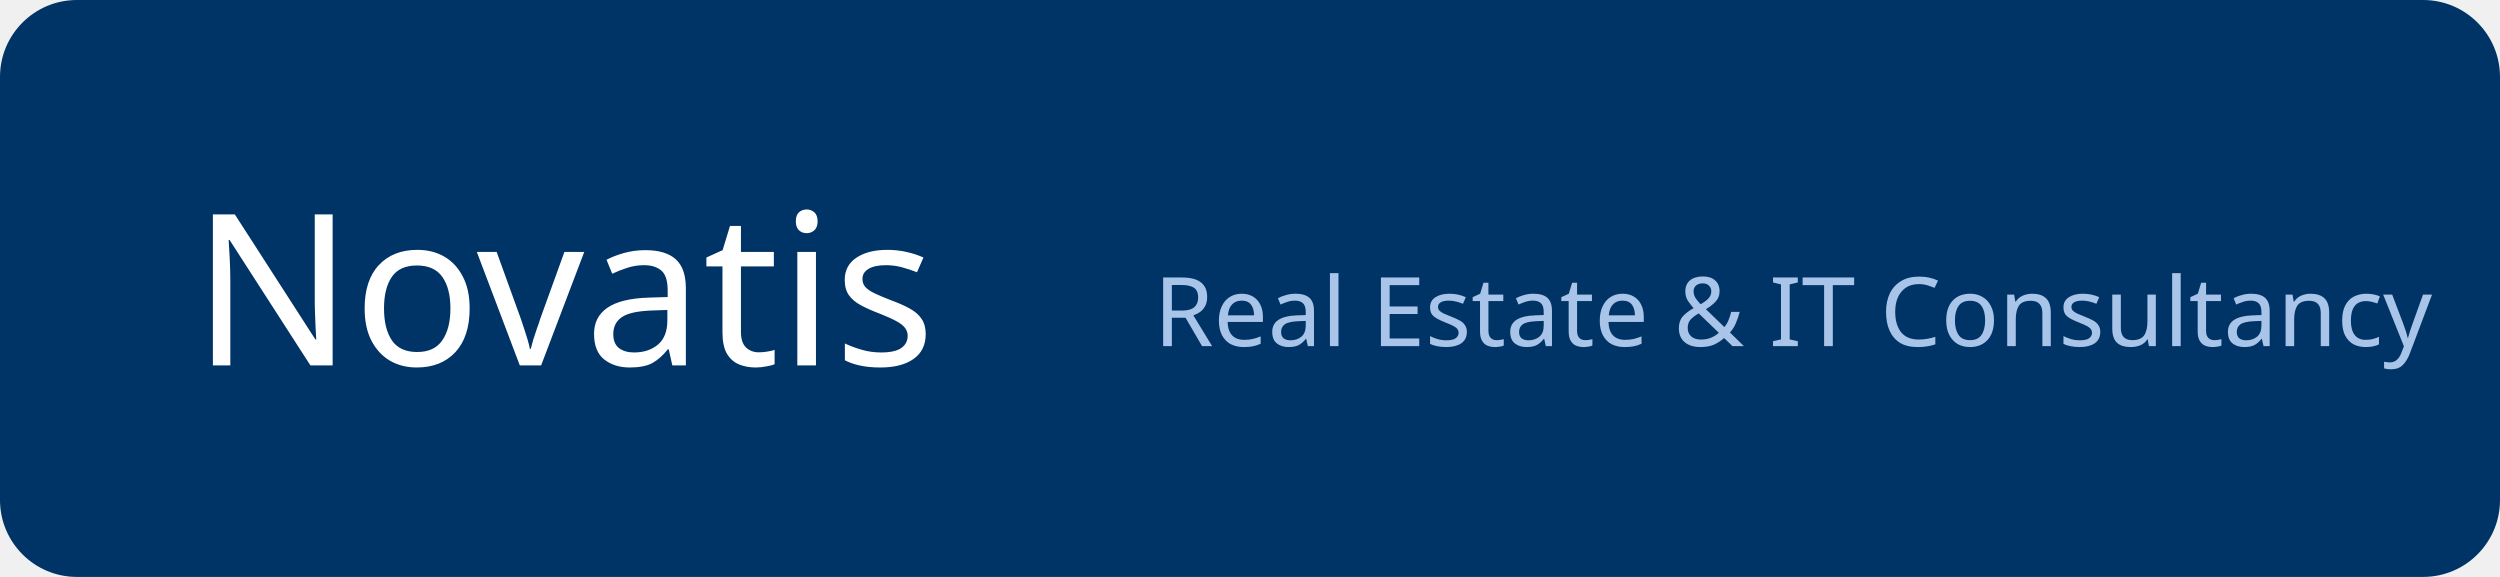
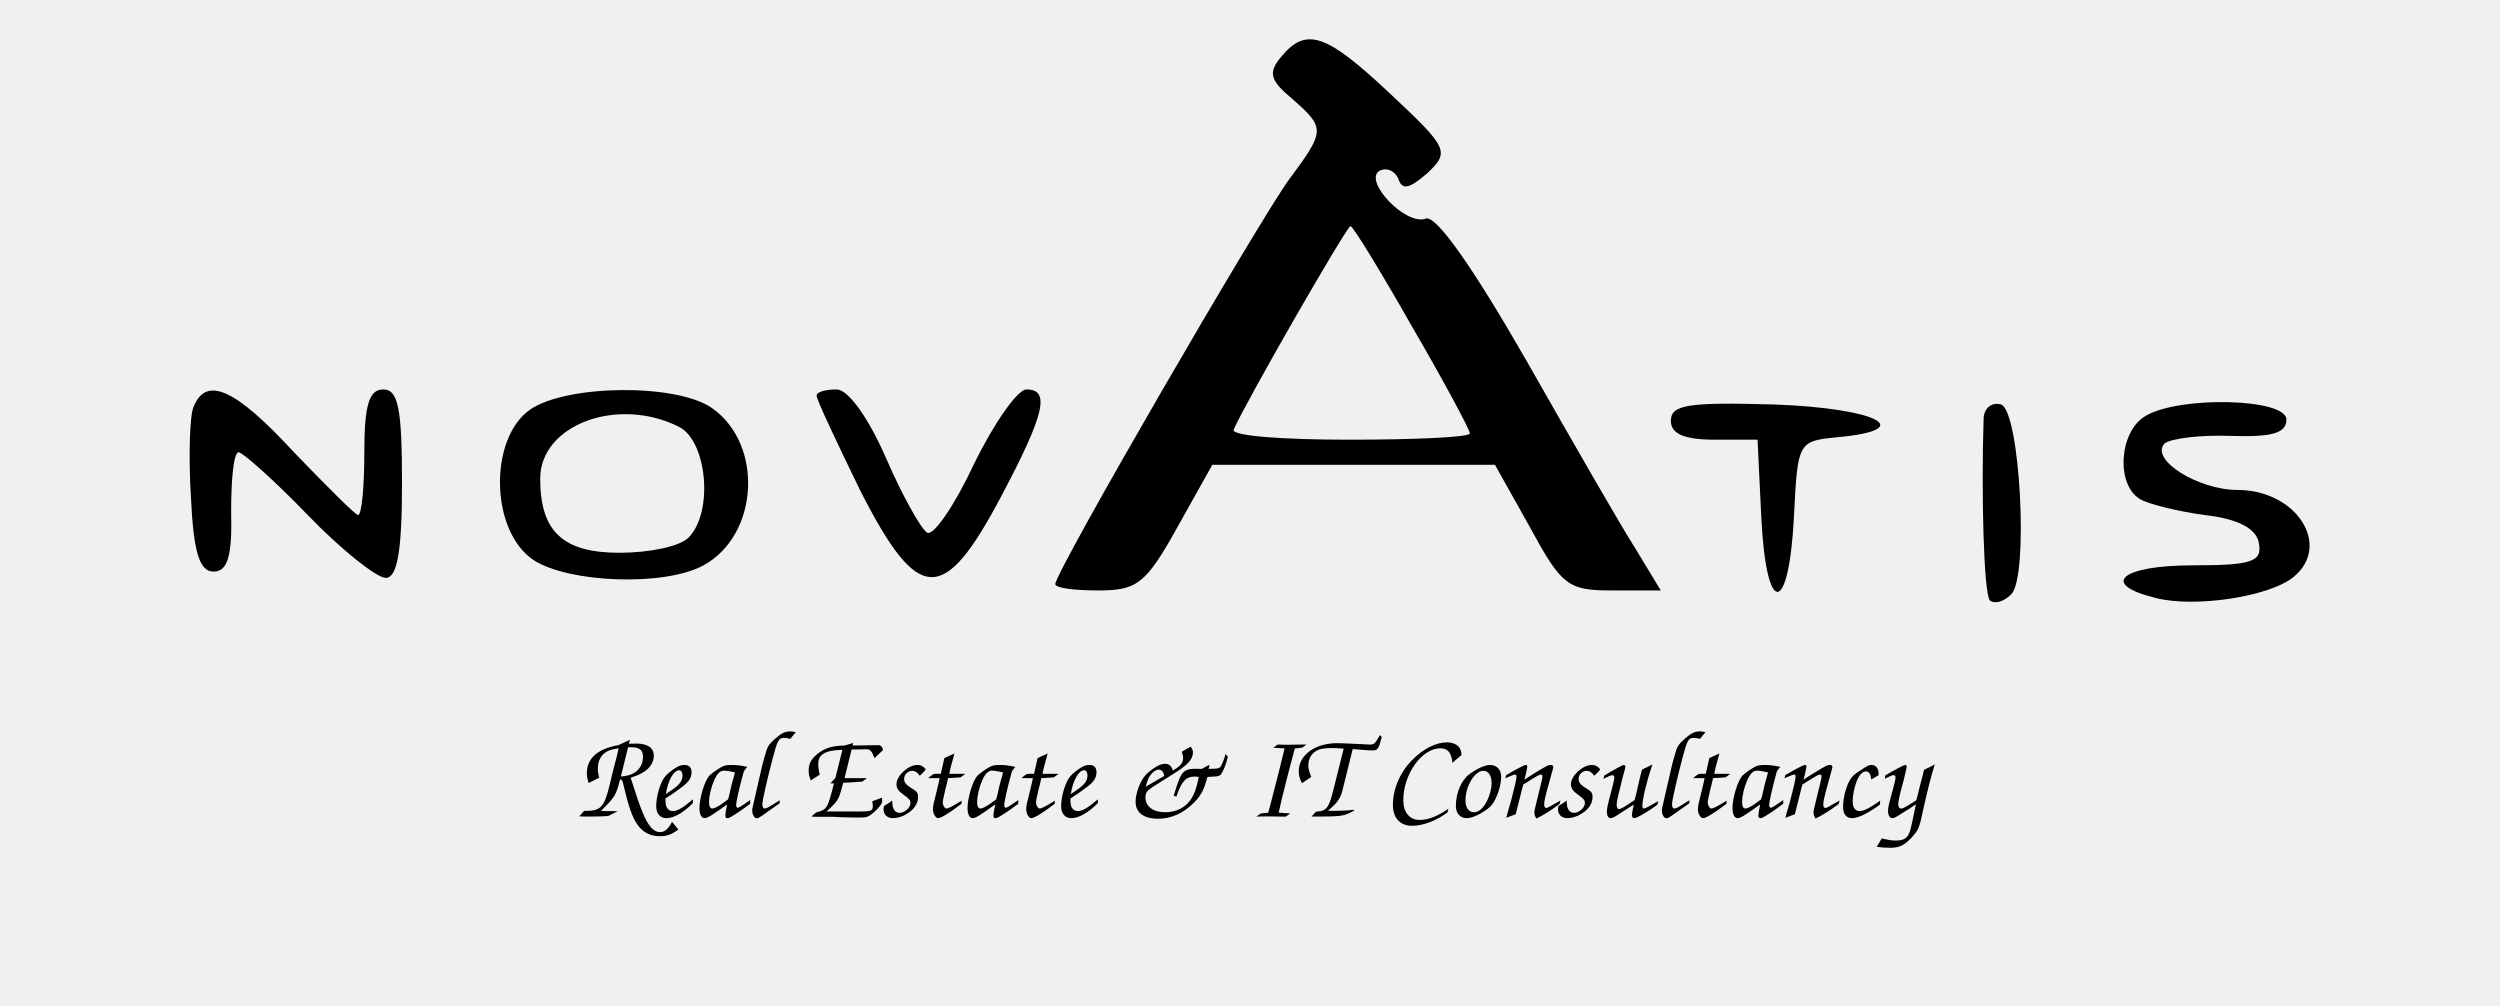
- <svg xmlns="http://www.w3.org/2000/svg" width="260" height="60" viewBox="0 0 260 60">
-   <rect width="260" height="60" rx="8" fill="#003366" />
-   <text x="20" y="38" font-family="Segoe UI, Tahoma, sans-serif" font-size="22" fill="#ffffff">Novatis</text>
-   <text x="120" y="36" font-family="Segoe UI, Tahoma, sans-serif" font-size="10" fill="#a8c4e8">Real Estate &amp; IT Consultancy</text>
+ <svg xmlns="http://www.w3.org/2000/svg" version="1.0" width="199pt" height="80pt" viewBox="0 0 199 80" preserveAspectRatio="xMidYMid meet">
+   <g transform="translate(0,58) scale(0.1,-0.1)" fill="#000000" stroke="none">
+     <path d="M1020 535 c-11 -13 -9 -19 9 -34 26 -23 26 -25 -3 -64 -24 -33 -186 -312 -186 -322 0 -3 15 -5 34 -5 31 0 38 5 63 50 l28 50 113 0 112 0 28 -50 c25 -46 30 -50 65 -50 l39 0 -20 33 c-11 17 -50 85 -87 150 -43 75 -72 116 -80 113 -16 -6 -50 30 -37 38 6 3 12 0 15 -6 3 -10 9 -8 23 4 18 17 17 20 -29 63 -51 48 -67 54 -87 30z m104 -215 c25 -43 46 -82 46 -85 0 -3 -43 -5 -96 -5 -53 0 -94 3 -92 8 9 21 90 162 93 162 2 0 24 -36 49 -80z" />
+     <path d="M154 256 c-3 -7 -4 -40 -2 -72 2 -44 7 -59 18 -59 11 0 15 12 14 48 0 26 2 47 6 47 3 0 28 -22 55 -50 27 -28 55 -50 62 -50 9 0 13 20 13 75 0 60 -3 75 -15 75 -11 0 -15 -12 -15 -50 0 -27 -2 -50 -5 -50 -2 0 -25 23 -51 50 -47 51 -70 61 -80 36z" />
+     <path d="M422 254 c-33 -23 -32 -97 3 -120 28 -18 104 -21 135 -4 44 24 48 96 7 125 -28 20 -116 19 -145 -1z m119 -14 c22 -12 27 -68 7 -88 -7 -7 -31 -12 -55 -12 -45 0 -63 17 -63 59 0 43 62 66 111 41z" />
+     <path d="M650 265 c0 -3 16 -37 35 -76 46 -90 66 -91 112 -4 35 66 39 85 20 85 -7 0 -26 -27 -42 -60 -15 -32 -32 -57 -37 -54 -5 3 -20 30 -33 60 -14 32 -30 54 -39 54 -9 0 -16 -2 -16 -5z" />
+     <path d="M1330 245 c0 -10 10 -15 35 -15 l34 0 3 -62 c4 -80 22 -78 26 1 3 59 3 60 35 63 64 6 31 23 -50 26 -69 2 -83 0 -83 -13z" />
+     <path d="M1579 248 c-2 -60 0 -141 5 -146 4 -3 11 -1 17 5 14 14 7 145 -8 151 -7 2 -13 -2 -14 -10z" />
+     <path d="M1708 249 c-21 -12 -24 -54 -5 -66 6 -4 30 -10 52 -13 27 -3 41 -11 43 -22 3 -15 -5 -18 -52 -18 -58 0 -75 -15 -30 -26 31 -8 91 1 110 17 30 25 2 69 -45 69 -31 0 -70 24 -58 37 5 4 29 7 53 6 32 -1 44 2 44 13 0 17 -85 19 -112 3z" />
+   </g>
+   <text x="50%" y="65" text-anchor="middle" font-family="Cursive" font-size="10" fill="#000000">
+   Real Estate &amp; IT Consultancy
+ </text>
</svg>
